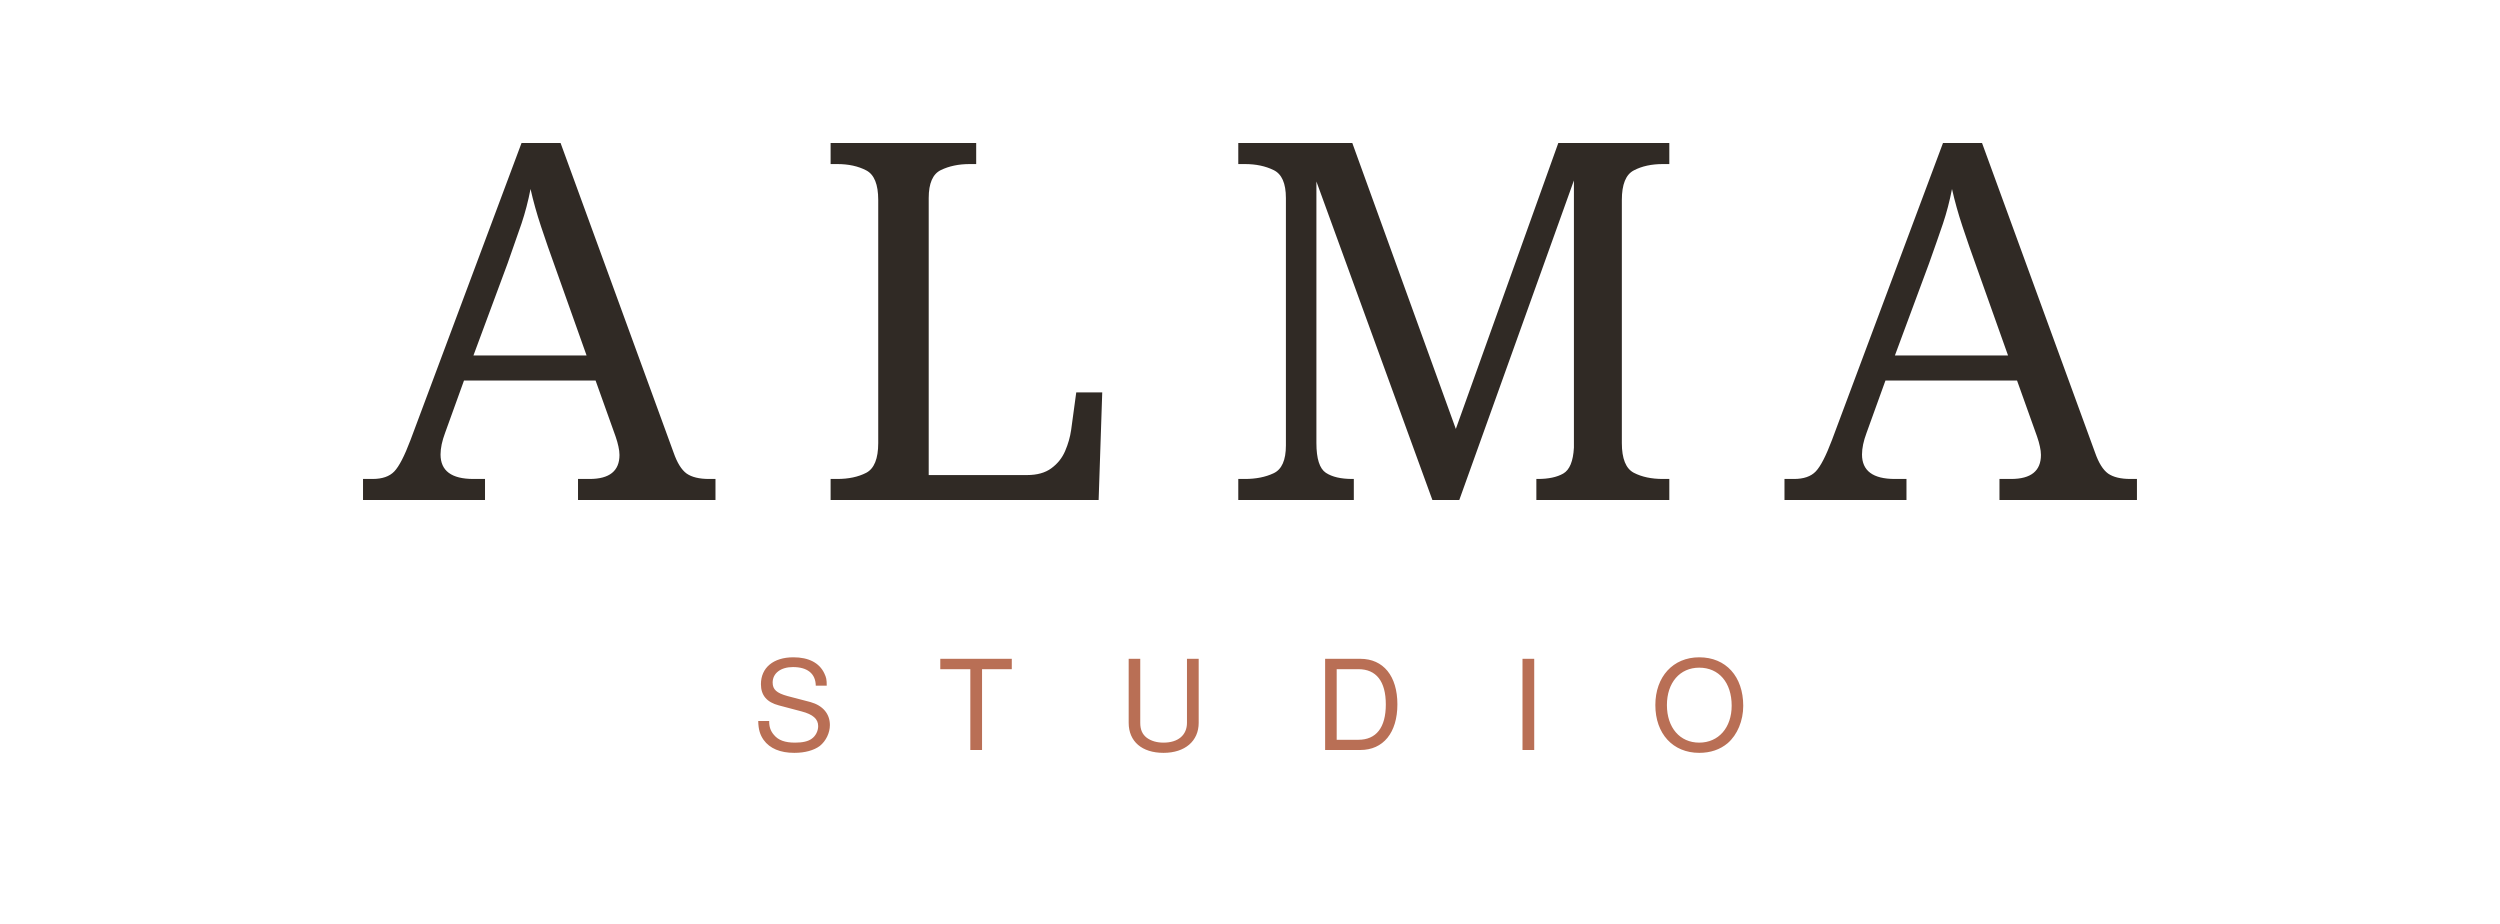
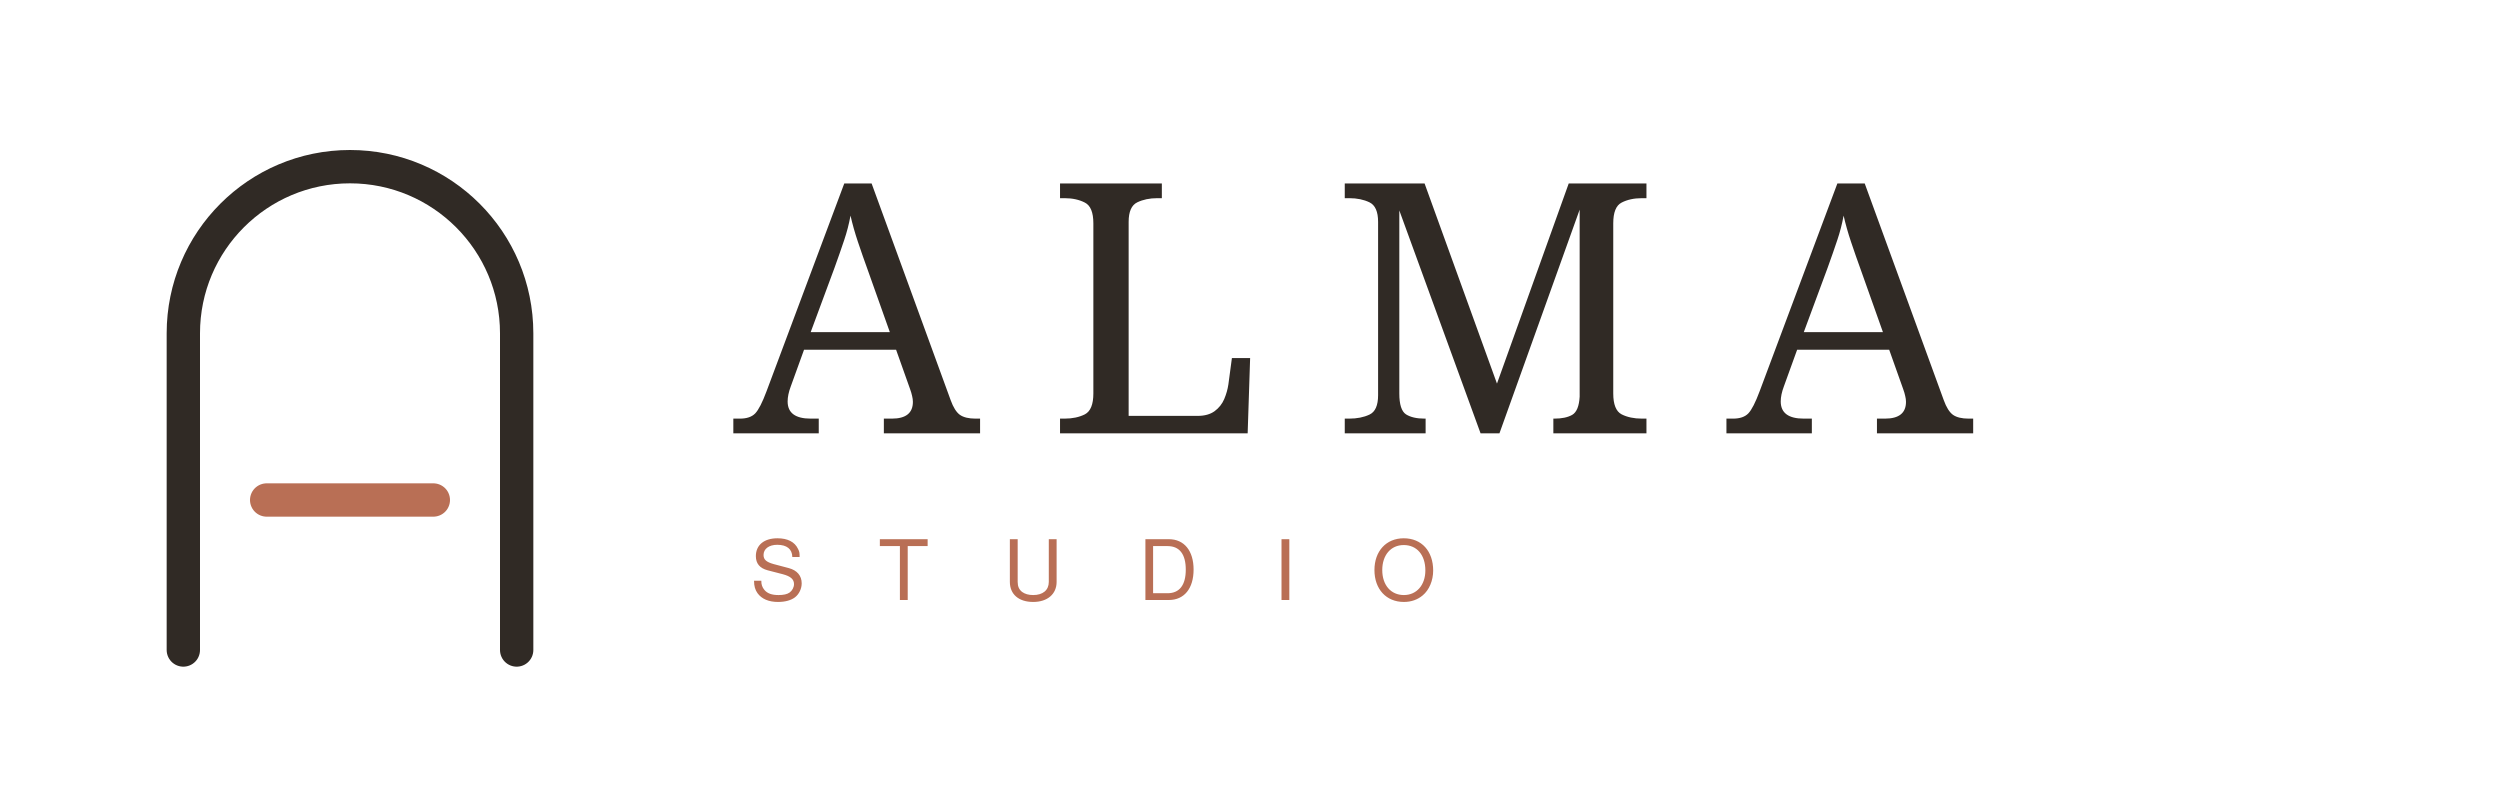
- <svg xmlns="http://www.w3.org/2000/svg" viewBox="0 0 260 96" role="img" aria-label="ALMA STUDIO">
-   <text x="130" y="52" text-anchor="middle" fill="#302A25" font-family="Cormorant Garamond, Georgia, serif" font-size="52" font-weight="300" letter-spacing="10">ALMA</text>
-   <text x="130" y="78" text-anchor="middle" fill="#B96F55" font-family="Manrope, Helvetica, Arial, sans-serif" font-size="13" font-weight="500" letter-spacing="11">STUDIO</text>
+ <svg xmlns="http://www.w3.org/2000/svg" viewBox="0 0 300 96" role="img" aria-label="ALMA STUDIO">
+   <path d="M22 78V40a20 20 0 0 1 40 0v38" fill="none" stroke="#302A25" stroke-width="4" stroke-linecap="round" />
+   <path d="M32 60h20" fill="none" stroke="#B96F55" stroke-width="4" stroke-linecap="round" />
+   <text x="88" y="52" fill="#302A25" font-family="Cormorant Garamond, Georgia, serif" font-size="42" font-weight="300" letter-spacing="8">ALMA</text>
+   <text x="90" y="72" fill="#B96F55" font-family="Manrope, Helvetica, Arial, sans-serif" font-size="10" font-weight="500" letter-spacing="9">STUDIO</text>
</svg>
